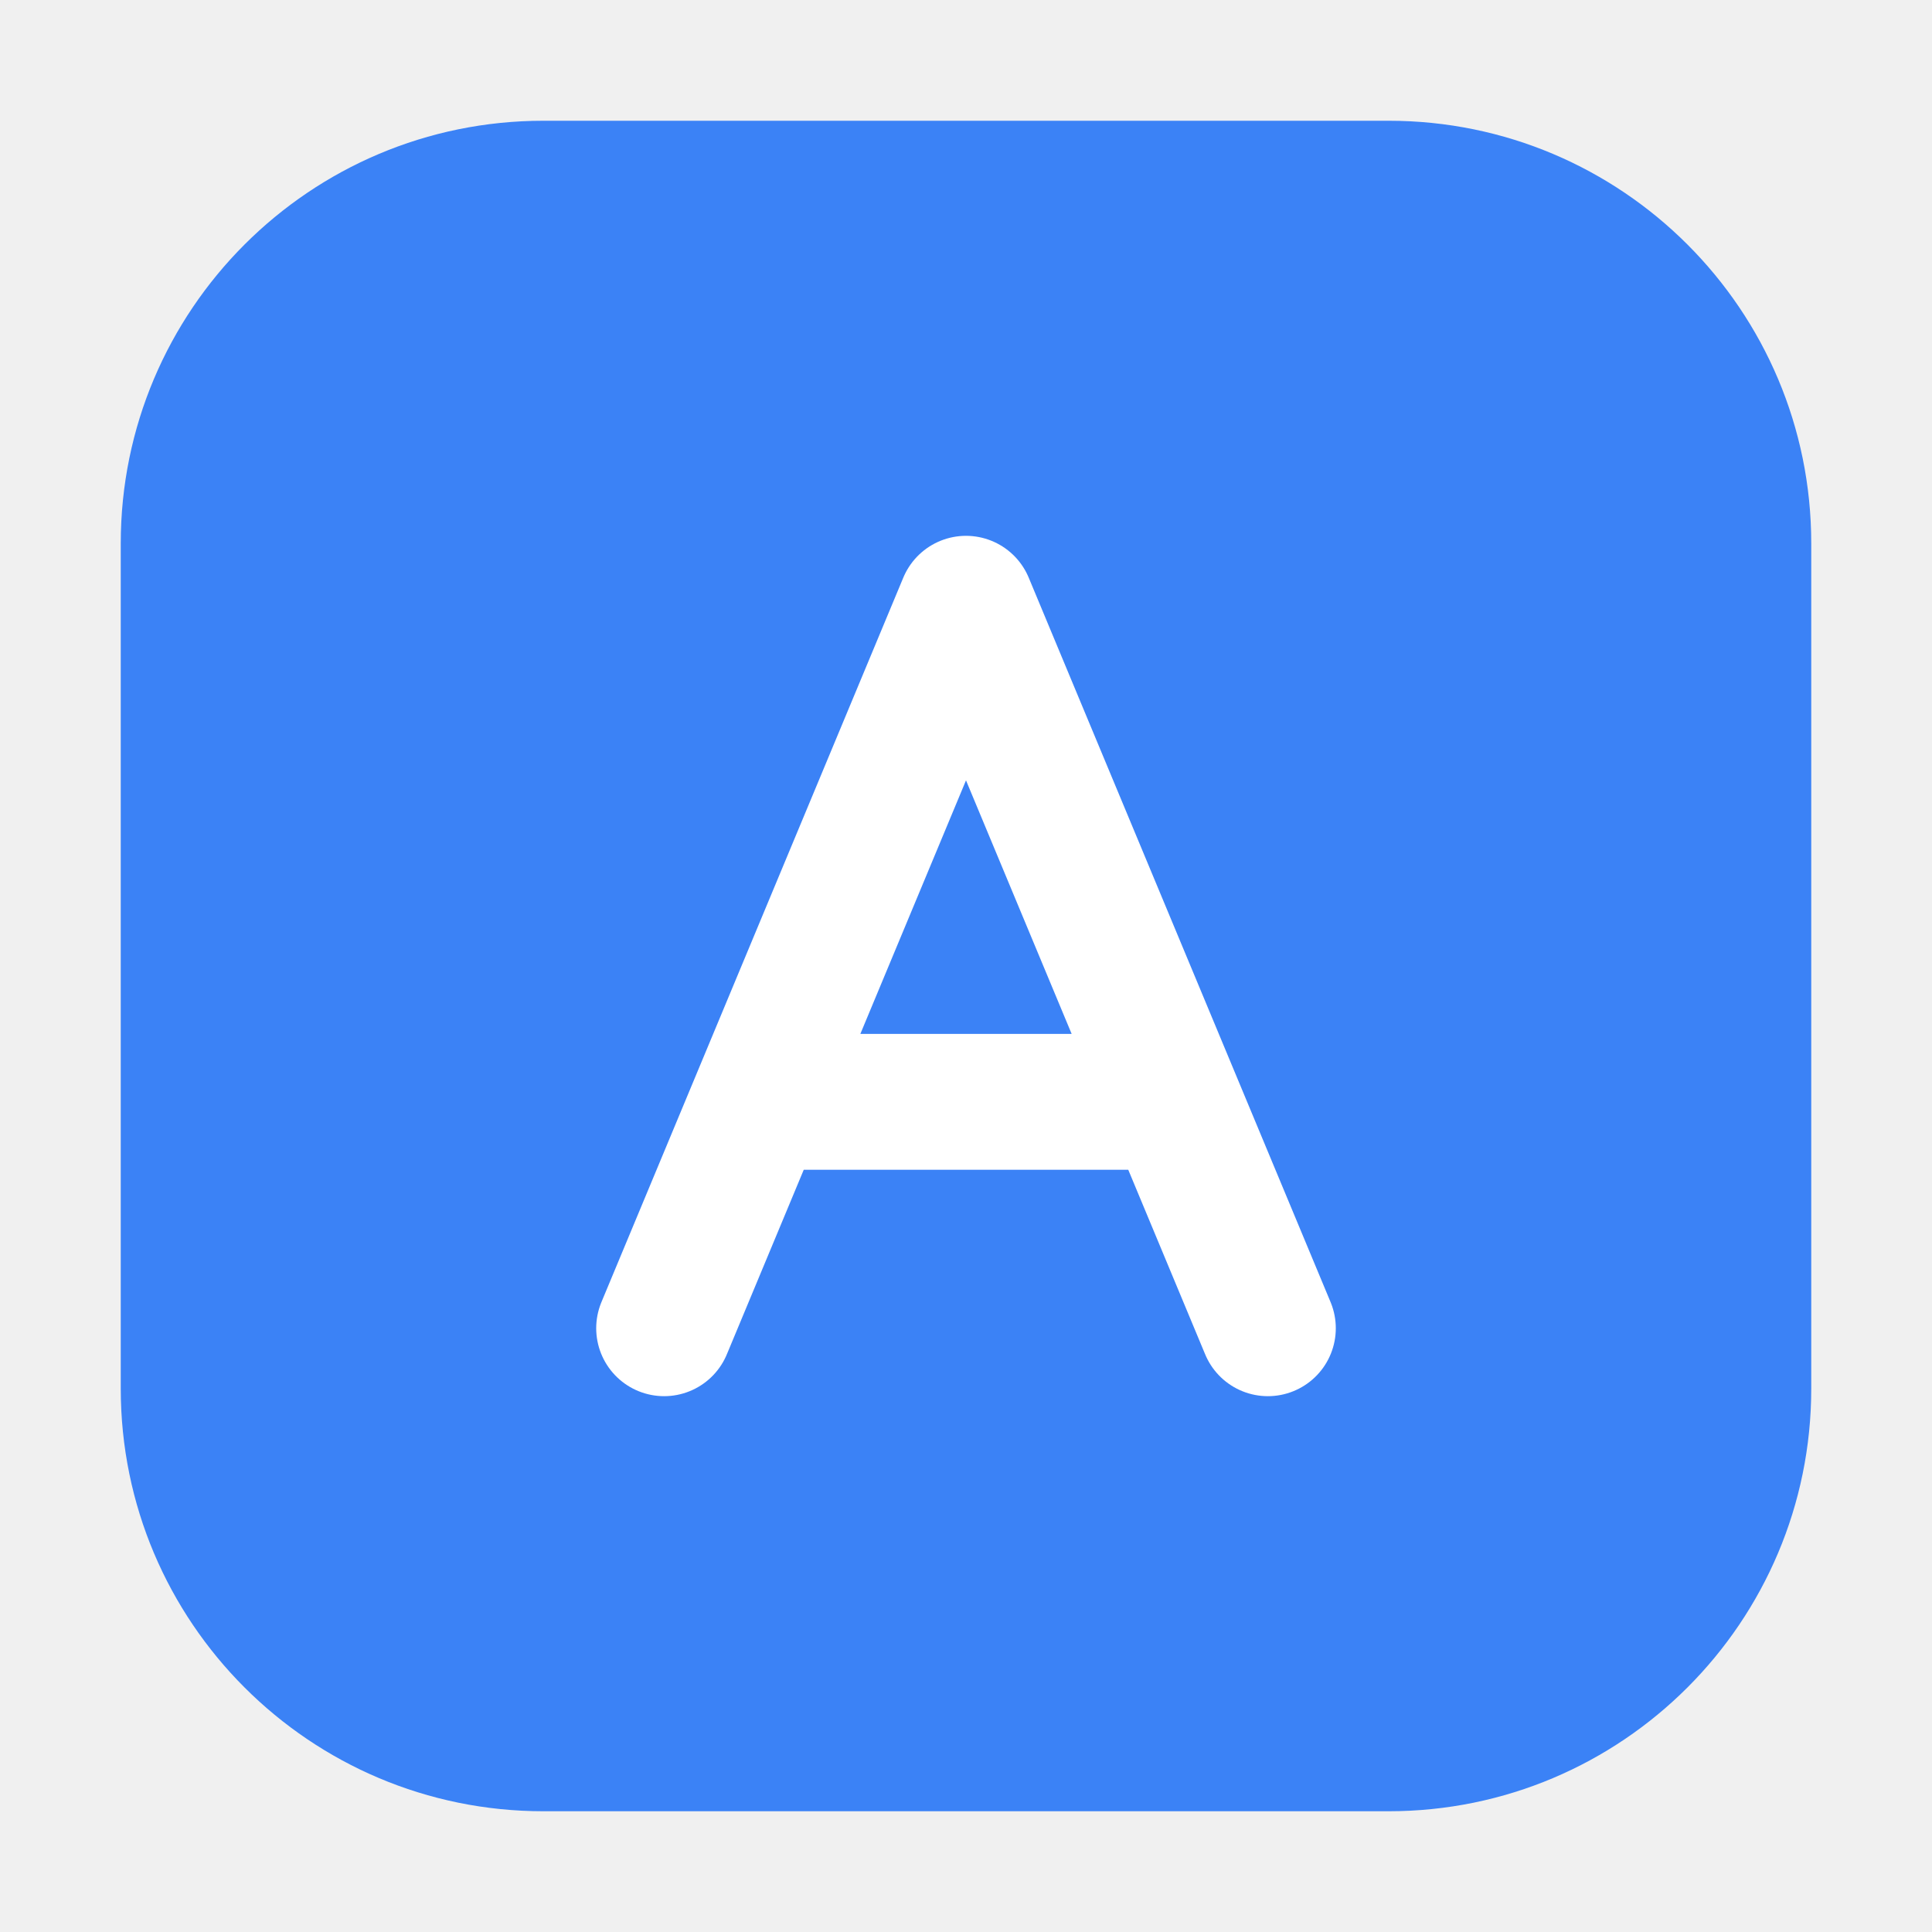
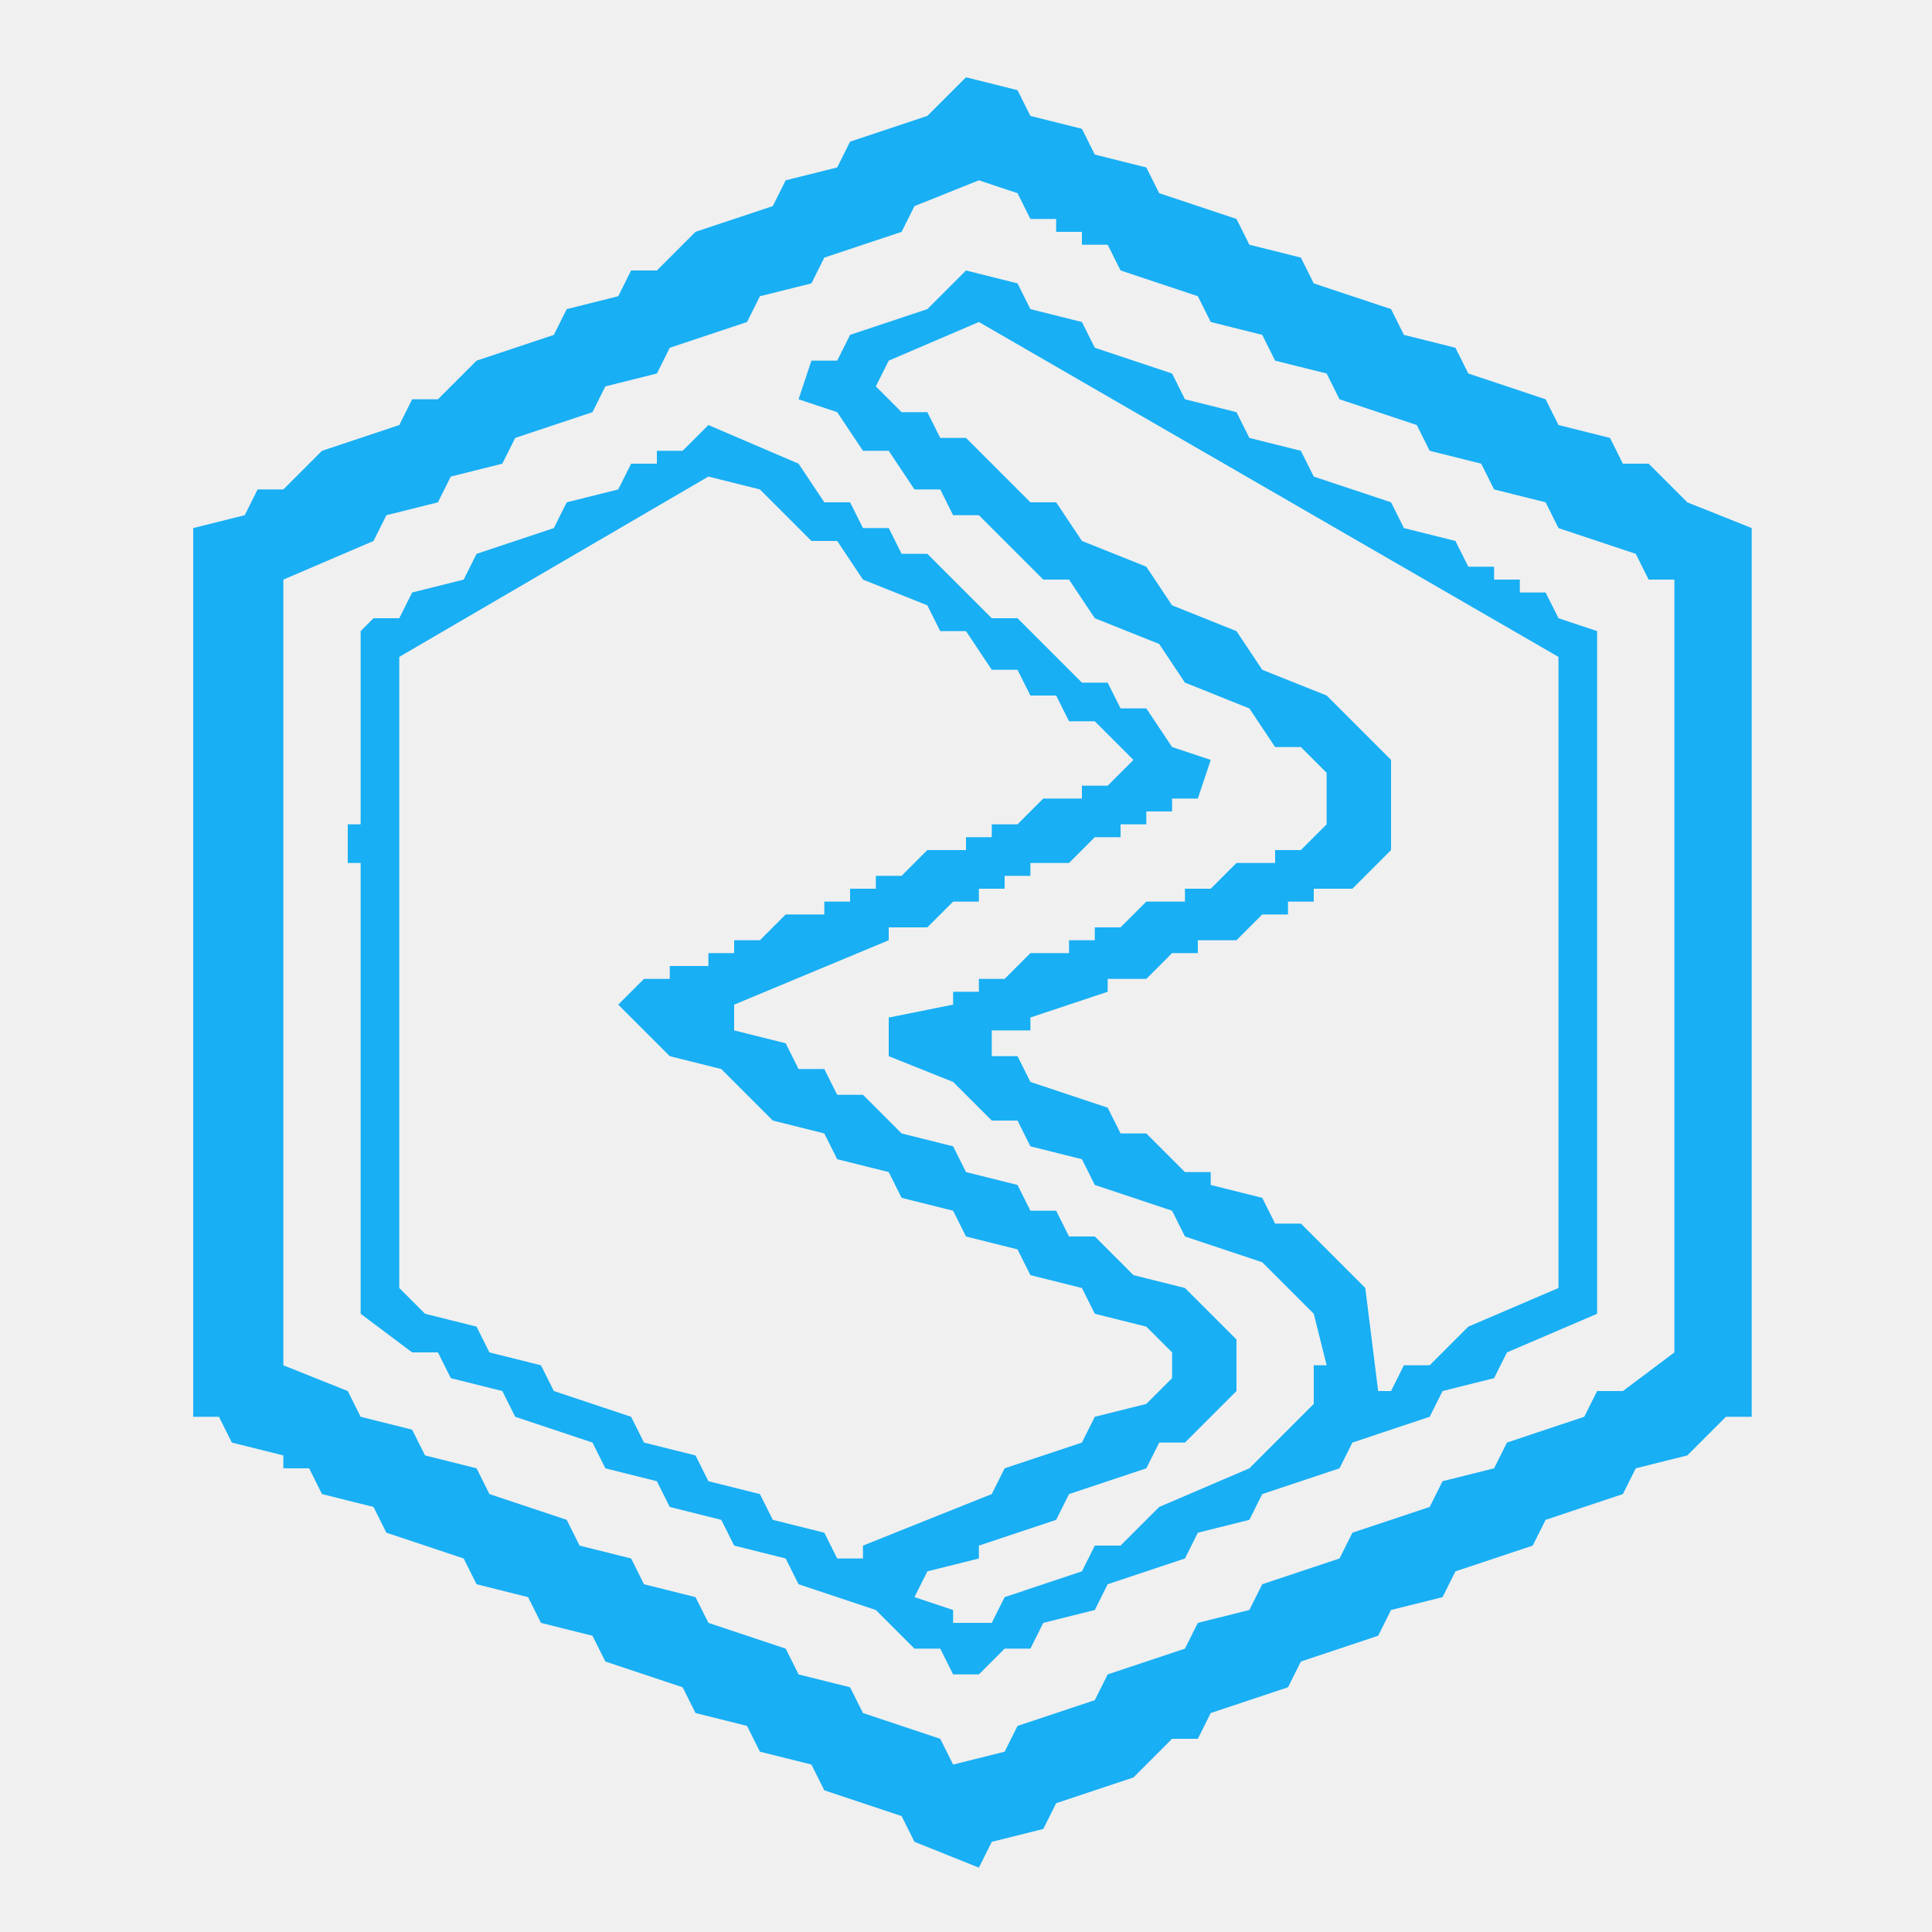
- <svg xmlns="http://www.w3.org/2000/svg" viewBox="0 0 64 64">
-   <rect x="4" y="4" width="56" height="56" rx="14" fill="#3b82f6" />
-   <path d="M22 44 L32 20 L42 44 M26.5 36.5 L37.5 36.5" stroke="#fff" stroke-width="4.5" stroke-linecap="round" stroke-linejoin="round" fill="none" />
+ <svg xmlns="http://www.w3.org/2000/svg" viewBox="17 8 150 150">
+   <path fill="#18aff4" fill-rule="evenodd" d="M92.0 14.0 96.0 15.0 97.0 17.0 101.0 18.0 102.0 20.0 106.0 21.0 107.0 23.0 113.0 25.0 114.0 27.0 118.0 28.0 119.0 30.0 125.0 32.0 126.0 34.0 130.0 35.0 131.0 37.0 137.0 39.0 138.0 41.0 142.0 42.0 143.0 44.0 145.0 44.0 148.0 47.0 153.0 49.0 153.0 118.0 151.0 118.0 148.0 121.0 144.0 122.0 143.0 124.0 137.0 126.0 136.0 128.0 130.0 130.0 129.0 132.0 125.0 133.0 124.0 135.0 118.0 137.0 117.0 139.0 111.0 141.0 110.0 143.0 108.0 143.0 105.0 146.0 99.0 148.0 98.0 150.0 94.0 151.0 93.0 153.0 88.0 151.0 87.0 149.0 81.0 147.0 80.0 145.0 76.0 144.0 75.0 142.0 71.0 141.0 70.0 139.0 64.0 137.0 63.0 135.0 59.0 134.0 58.0 132.0 54.0 131.0 53.0 129.0 47.0 127.0 46.0 125.0 42.0 124.0 41.0 122.0 39.0 122.0 39.0 121.0 35.0 120.0 34.0 118.0 32.0 118.0 32.0 49.0 36.0 48.0 37.0 46.0 39.0 46.0 42.0 43.0 48.0 41.0 49.0 39.0 51.0 39.0 54.0 36.0 60.0 34.0 61.0 32.0 65.0 31.0 66.0 29.0 68.0 29.0 71.0 26.0 77.0 24.0 78.0 22.0 82.0 21.0 83.0 19.0 89.0 17.0 92.0 14.0ZM93.0 22.0 88.0 24.0 87.0 26.0 81.0 28.0 80.0 30.0 76.0 31.0 75.0 33.0 69.0 35.0 68.0 37.0 64.0 38.0 63.0 40.0 57.0 42.0 56.0 44.0 52.0 45.0 51.0 47.0 47.0 48.0 46.0 50.0 39.0 53.0 39.0 114.0 44.0 116.0 45.0 118.0 49.0 119.0 50.0 121.0 54.0 122.0 55.0 124.0 61.0 126.0 62.0 128.0 66.0 129.0 67.0 131.0 71.0 132.0 72.0 134.0 78.0 136.0 79.0 138.0 83.0 139.0 84.0 141.0 90.0 143.0 91.0 145.0 95.0 144.0 96.0 142.0 102.0 140.0 103.0 138.0 109.0 136.0 110.0 134.0 114.0 133.0 115.0 131.0 121.0 129.0 122.0 127.0 128.0 125.0 129.0 123.0 133.0 122.0 134.0 120.0 140.0 118.0 141.0 116.0 143.0 116.0 147.0 113.0 147.0 53.0 145.0 53.0 144.0 51.0 138.0 49.0 137.0 47.0 133.0 46.0 132.0 44.0 128.0 43.0 127.0 41.0 121.0 39.0 120.0 37.0 116.0 36.0 115.0 34.0 111.0 33.0 110.0 31.0 104.0 29.0 103.0 27.0 101.0 27.0 101.0 26.0 99.0 26.0 99.0 25.0 97.0 25.0 96.0 23.0 93.0 22.0ZM92.0 29.0 96.0 30.0 97.0 32.0 101.0 33.0 102.0 35.0 108.0 37.0 109.0 39.0 113.0 40.0 114.0 42.0 118.0 43.0 119.0 45.0 125.0 47.0 126.0 49.0 130.0 50.0 131.0 52.0 133.0 52.0 133.0 53.0 135.0 53.0 135.0 54.0 137.0 54.0 138.0 56.0 141.0 57.0 141.0 110.0 134.0 113.0 133.0 115.0 129.0 116.0 128.0 118.0 122.0 120.0 121.0 122.0 115.0 124.0 114.0 126.0 110.0 127.0 109.0 129.0 103.0 131.0 102.0 133.0 98.0 134.0 97.0 136.0 95.0 136.0 93.0 138.0 91.0 138.0 90.0 136.0 88.0 136.0 85.0 133.0 79.0 131.0 78.0 129.0 74.0 128.0 73.0 126.0 69.0 125.0 68.0 123.0 64.0 122.0 63.0 120.0 57.0 118.0 56.0 116.0 52.0 115.0 51.0 113.0 49.0 113.0 45.0 110.0 45.0 75.0 44.0 75.0 44.0 72.0 45.0 72.0 45.0 57.0 46.0 56.0 48.0 56.0 49.0 54.0 53.0 53.0 54.0 51.0 60.0 49.0 61.0 47.0 65.0 46.0 66.0 44.0 68.0 44.0 68.0 43.0 70.0 43.0 72.0 41.0 79.0 44.0 81.0 47.0 83.0 47.0 84.0 49.0 86.0 49.0 87.0 51.0 89.0 51.0 94.0 56.0 96.0 56.0 101.0 61.0 103.0 61.0 104.0 63.0 106.0 63.0 108.0 66.0 111.0 67.0 110.0 70.0 108.0 70.0 108.0 71.0 106.0 71.0 106.0 72.0 104.0 72.0 104.0 73.0 102.0 73.0 100.0 75.0 97.0 75.0 97.0 76.0 95.0 76.0 95.0 77.0 93.0 77.0 93.0 78.0 91.0 78.0 89.0 80.0 86.0 80.0 86.0 81.0 74.0 86.0 74.0 88.0 78.0 89.0 79.0 91.0 81.0 91.0 82.0 93.0 84.0 93.0 87.0 96.0 91.0 97.0 92.0 99.0 96.0 100.0 97.0 102.0 99.0 102.0 100.0 104.0 102.0 104.0 105.0 107.0 109.0 108.0 113.0 112.0 113.0 116.0 109.0 120.0 107.0 120.0 106.0 122.0 100.0 124.0 99.0 126.0 93.0 128.0 93.0 129.0 89.0 130.0 88.0 132.0 91.0 133.0 91.0 134.0 94.0 134.0 95.0 132.0 101.0 130.0 102.0 128.0 104.0 128.0 107.0 125.0 114.0 122.0 119.0 117.0 119.0 114.0 120.0 114.0 119.0 110.0 115.0 106.0 109.0 104.0 108.0 102.0 102.0 100.0 101.0 98.0 97.0 97.0 96.0 95.0 94.0 95.0 91.0 92.0 86.0 90.0 86.0 87.0 91.0 86.0 91.0 85.0 93.0 85.0 93.0 84.0 95.0 84.0 97.0 82.0 100.0 82.0 100.0 81.0 102.0 81.0 102.0 80.0 104.0 80.0 106.0 78.0 109.0 78.0 109.0 77.0 111.0 77.0 113.0 75.0 116.0 75.0 116.0 74.0 118.0 74.0 120.0 72.0 120.0 68.0 118.0 66.0 116.0 66.0 114.0 63.0 109.0 61.0 107.0 58.0 102.0 56.0 100.0 53.0 98.0 53.0 93.0 48.0 91.0 48.0 90.0 46.0 88.0 46.0 86.0 43.0 84.0 43.0 82.0 40.0 79.0 39.0 80.0 36.0 82.0 36.0 83.0 34.0 89.0 32.0 92.0 29.0ZM93.0 33.0 86.0 36.0 85.0 38.0 87.0 40.0 89.0 40.0 90.0 42.0 92.0 42.0 97.0 47.0 99.0 47.0 101.0 50.0 106.0 52.0 108.0 55.0 113.0 57.0 115.0 60.0 120.0 62.0 125.0 67.0 125.0 74.0 122.0 77.0 119.0 77.0 119.0 78.0 117.0 78.0 117.0 79.0 115.0 79.0 113.0 81.0 110.0 81.0 110.0 82.0 108.0 82.0 106.0 84.0 103.0 84.0 103.0 85.0 97.0 87.0 97.0 88.0 94.0 88.0 94.0 90.0 96.0 90.0 97.0 92.0 103.0 94.0 104.0 96.0 106.0 96.0 109.0 99.0 111.0 99.0 111.0 100.0 115.0 101.0 116.0 103.0 118.0 103.0 123.0 108.0 124.0 116.0 125.0 116.0 126.0 114.0 128.0 114.0 131.0 111.0 138.0 108.0 138.0 59.0 93.0 33.0ZM72.0 45.0 48.0 59.0 48.0 108.0 50.0 110.0 54.0 111.0 55.0 113.0 59.0 114.0 60.0 116.0 66.0 118.0 67.0 120.0 71.0 121.0 72.0 123.0 76.0 124.0 77.0 126.0 81.0 127.0 82.0 129.0 84.0 129.0 84.0 128.0 94.0 124.0 95.0 122.0 101.0 120.0 102.0 118.0 106.0 117.0 108.0 115.0 108.0 113.0 106.0 111.0 102.0 110.0 101.0 108.0 97.0 107.0 96.0 105.0 92.0 104.0 91.0 102.0 87.0 101.0 86.0 99.0 82.0 98.0 81.0 96.0 77.0 95.0 73.0 91.0 69.0 90.0 65.0 86.0 67.0 84.0 69.0 84.0 69.0 83.0 72.0 83.0 72.0 82.0 74.0 82.0 74.0 81.0 76.0 81.0 78.0 79.0 81.0 79.0 81.0 78.0 83.0 78.0 83.0 77.0 85.0 77.0 85.0 76.0 87.0 76.0 89.0 74.0 92.0 74.0 92.0 73.0 94.0 73.0 94.0 72.0 96.0 72.0 98.0 70.0 101.0 70.0 101.0 69.0 103.0 69.0 105.0 67.0 102.0 64.0 100.0 64.0 99.0 62.0 97.0 62.0 96.0 60.0 94.0 60.0 92.0 57.0 90.0 57.0 89.0 55.0 84.0 53.0 82.0 50.0 80.0 50.0 76.0 46.0 72.0 45.0Z" />
</svg>
